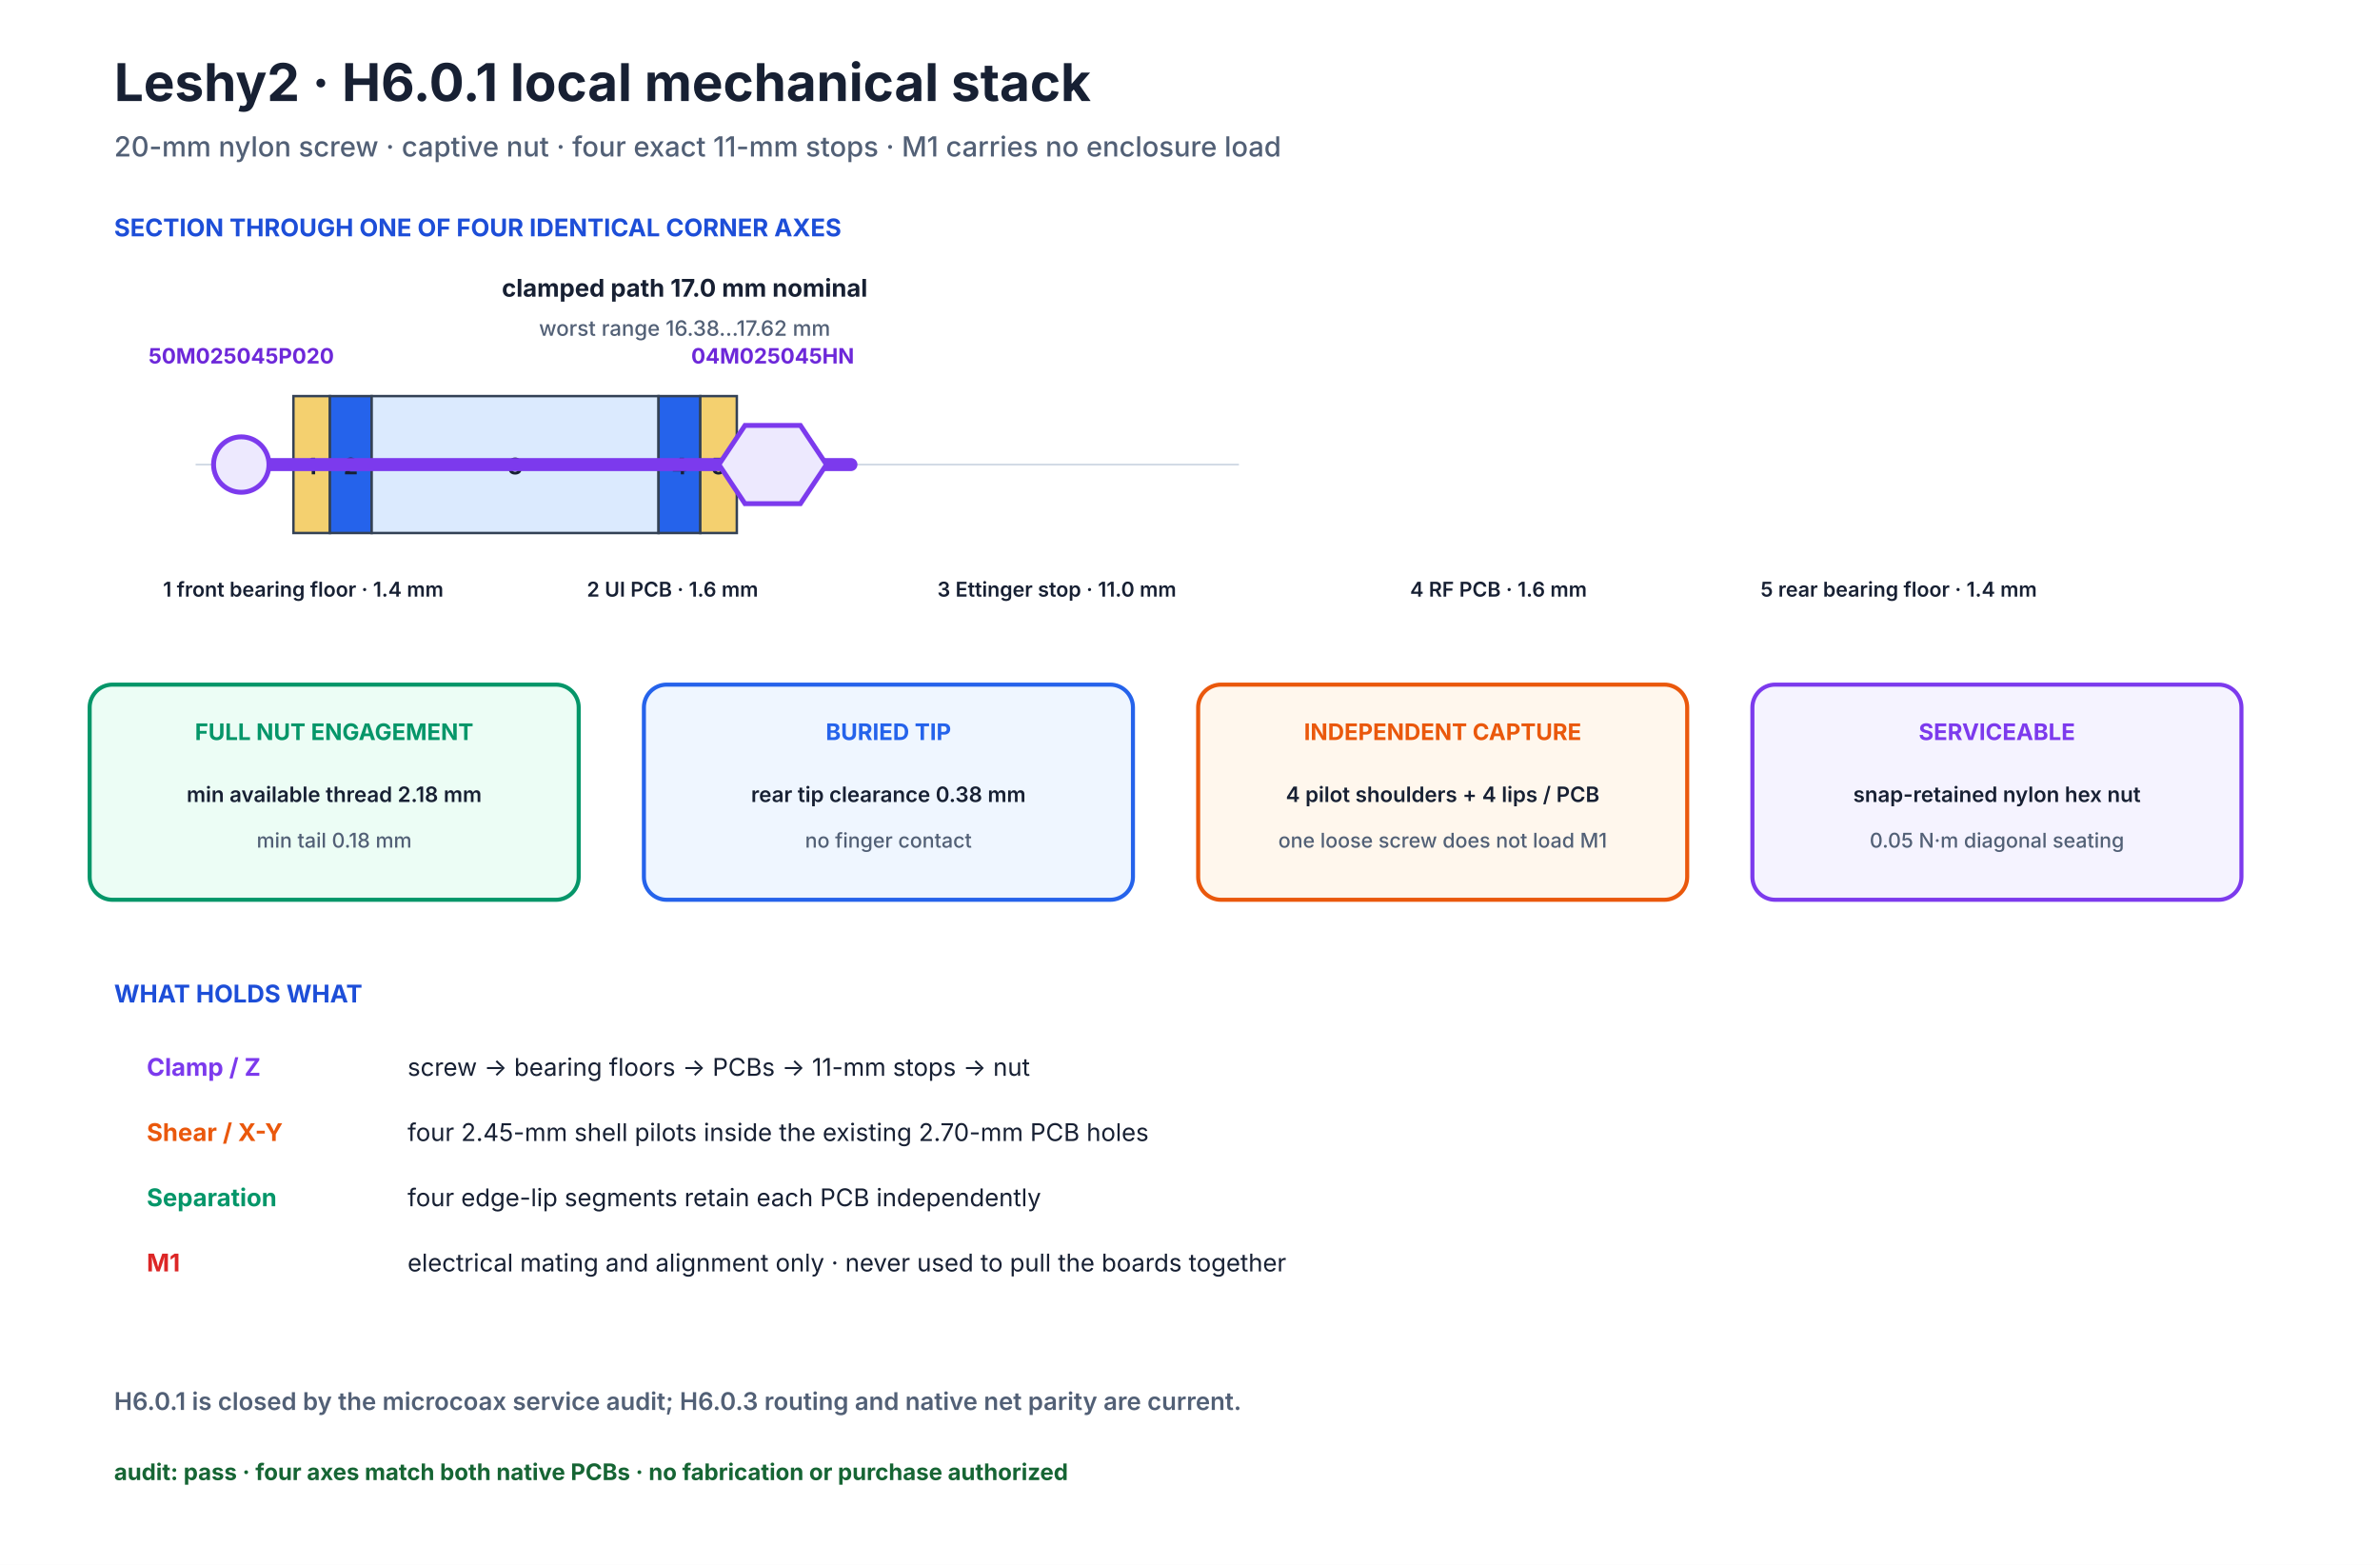
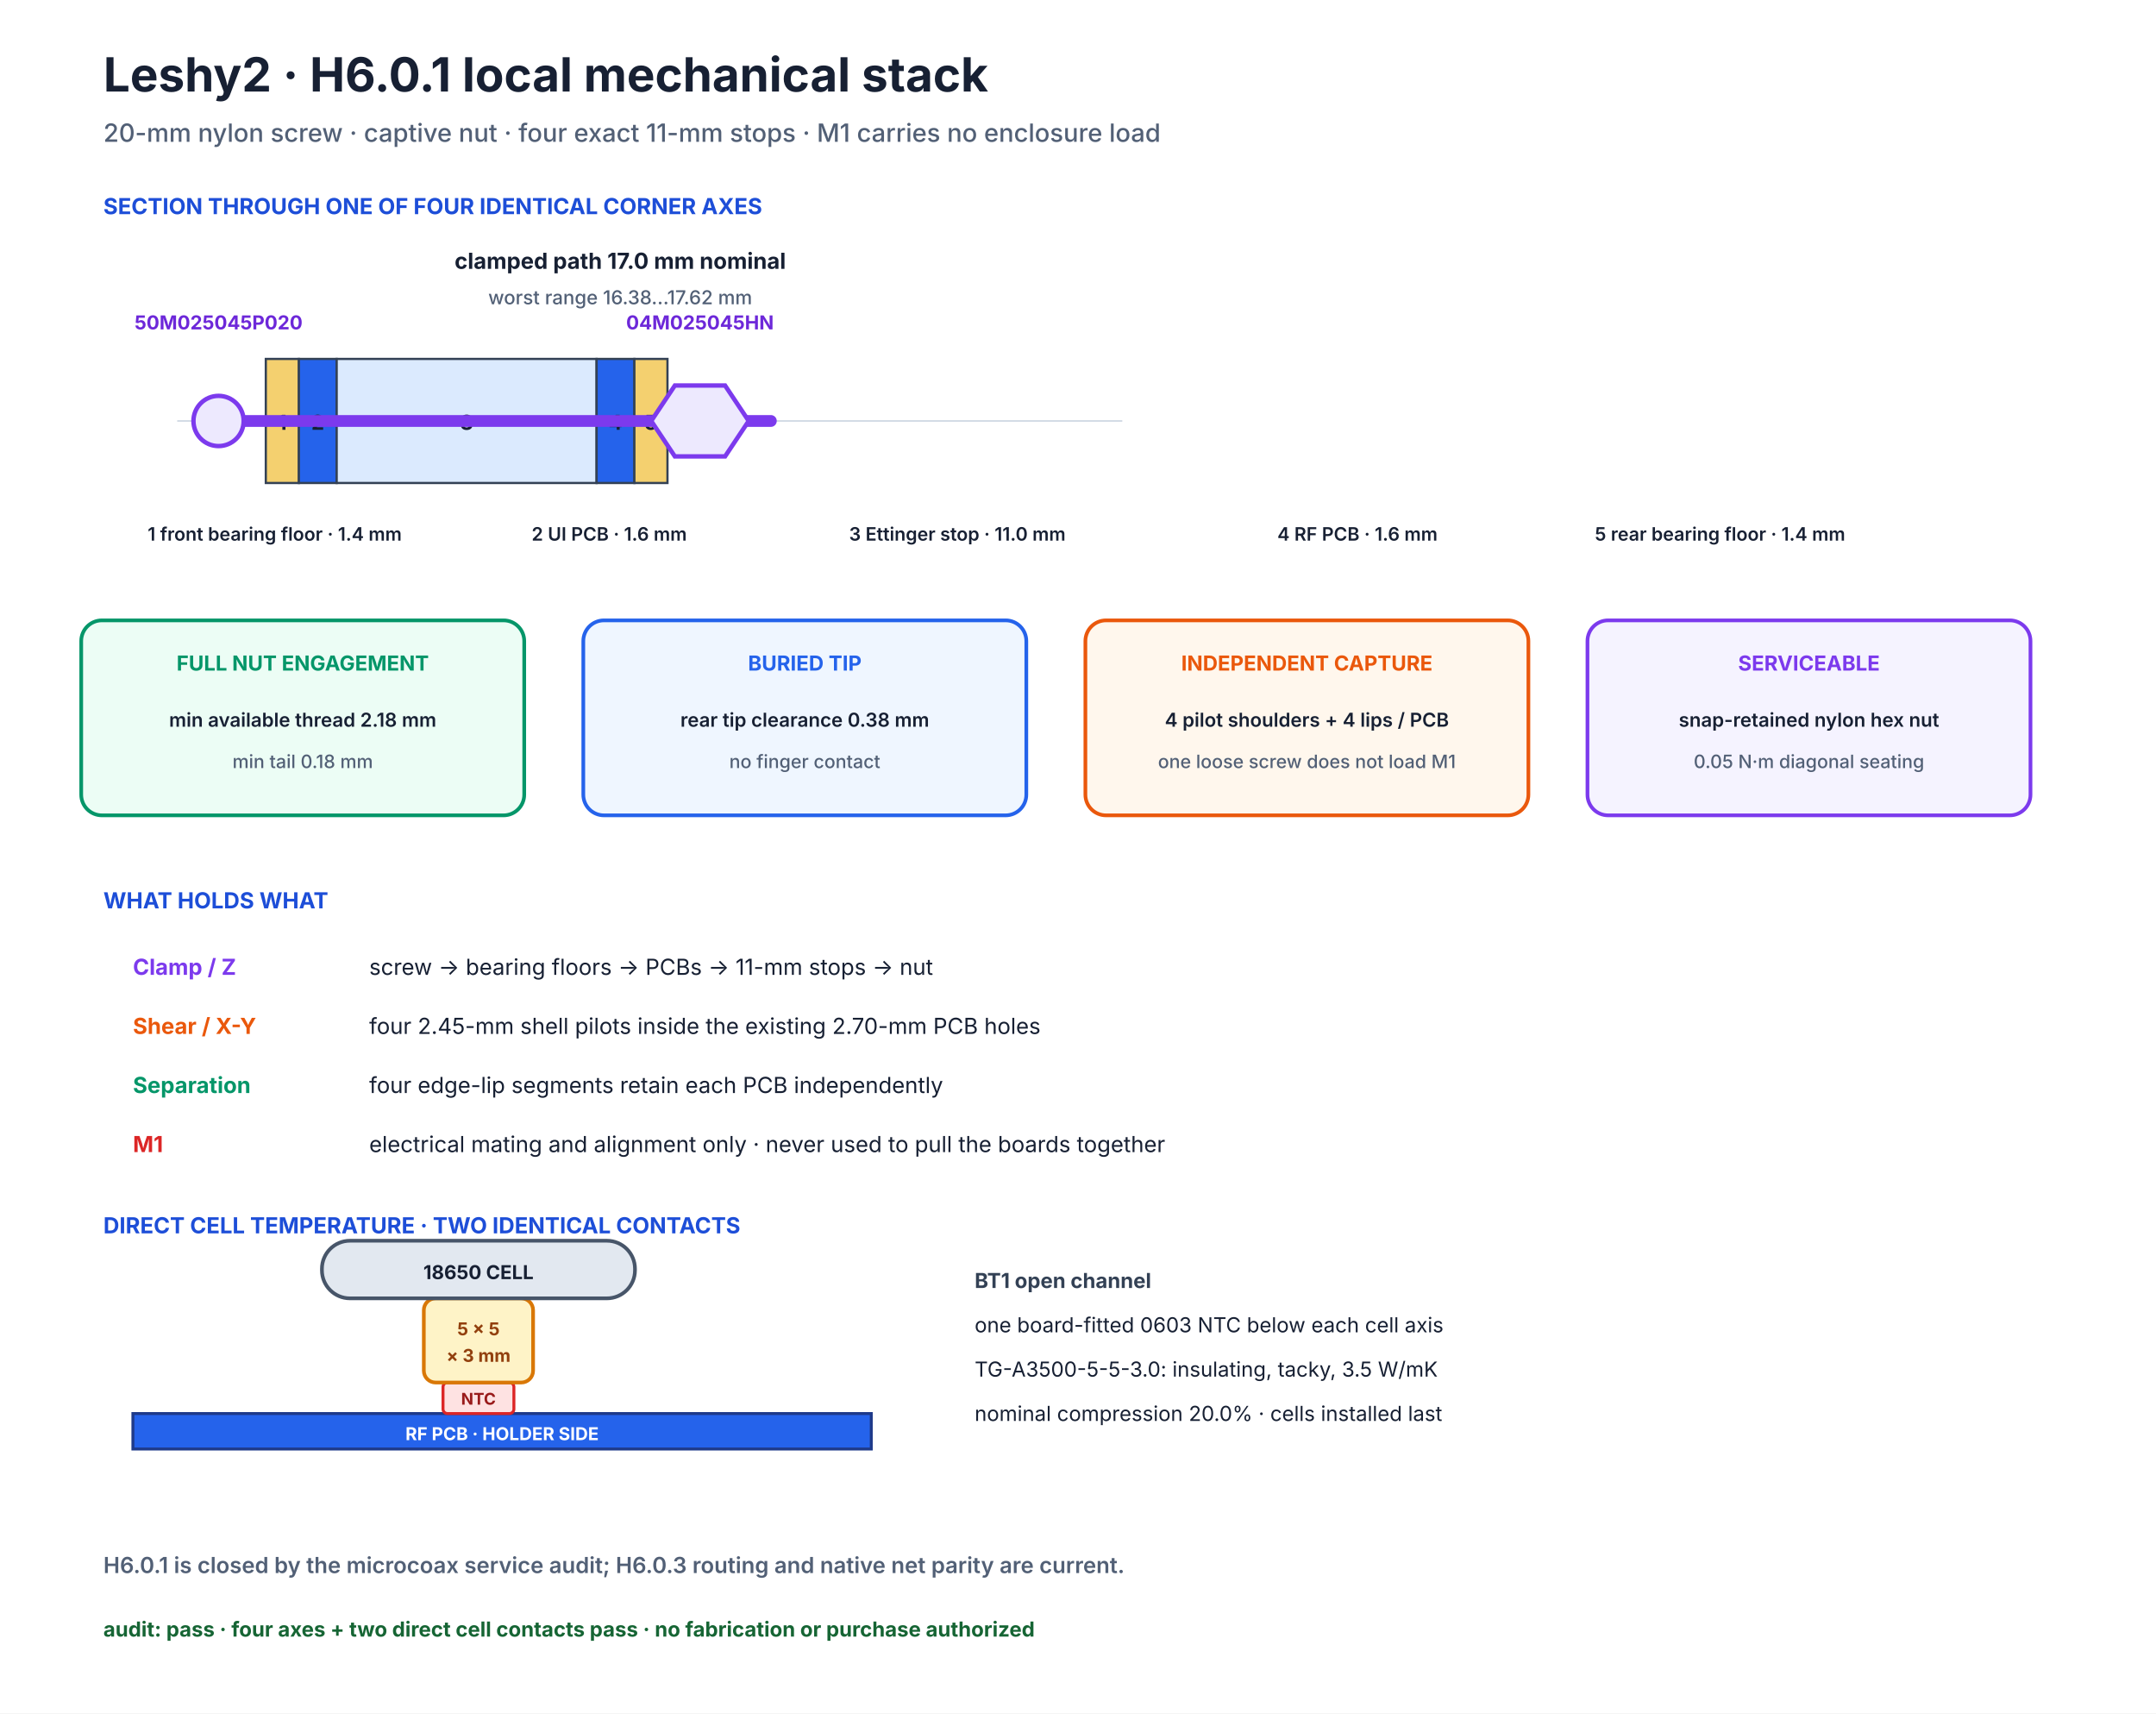
- <svg xmlns="http://www.w3.org/2000/svg" width="1460" height="960" viewBox="0 0 1460 960" data-marker="H6.0.1-R1" data-view="mechanical-stack">
-   <rect width="1460" height="960" fill="#ffffff" />
+ <svg xmlns="http://www.w3.org/2000/svg" width="1460" height="1160" viewBox="0 0 1460 1160" data-marker="H6.0.1-R1" data-view="mechanical-stack">
+   <rect width="1460" height="1160" fill="#ffffff" />
  <text x="70" y="62" font-family="Inter,Arial,sans-serif" font-size="32" font-weight="700" text-anchor="start" fill="#172033">Leshy2 · H6.0.1 local mechanical stack</text>
  <text x="70" y="96" font-family="Inter,Arial,sans-serif" font-size="17" font-weight="500" text-anchor="start" fill="#526076">20-mm nylon screw · captive nut · four exact 11-mm stops · M1 carries no enclosure load</text>
  <text x="70" y="145" font-family="Inter,Arial,sans-serif" font-size="15" font-weight="700" text-anchor="start" fill="#1d4ed8">SECTION THROUGH ONE OF FOUR IDENTICAL CORNER AXES</text>
  <text x="420" y="182" font-family="Inter,Arial,sans-serif" font-size="15" font-weight="700" text-anchor="middle" fill="#172033">clamped path 17.0 mm nominal</text>
  <text x="420" y="206" font-family="Inter,Arial,sans-serif" font-size="13" font-weight="500" text-anchor="middle" fill="#526076">worst range 16.38…17.62 mm</text>
  <line x1="120" y1="285" x2="760" y2="285" stroke="#cbd5e1" stroke-width="1" />
  <rect x="180.0" y="243" width="22.4" height="84" fill="#f4d06f" stroke="#334155" stroke-width="1.5" />
  <text x="191.2" y="291" font-family="Inter,Arial,sans-serif" font-size="14" font-weight="700" text-anchor="middle" fill="#172033">1</text>
  <rect x="202.4" y="243" width="25.6" height="84" fill="#2563eb" stroke="#334155" stroke-width="1.5" />
  <text x="215.2" y="291" font-family="Inter,Arial,sans-serif" font-size="14" font-weight="700" text-anchor="middle" fill="#172033">2</text>
  <rect x="228.0" y="243" width="176.0" height="84" fill="#dbeafe" stroke="#334155" stroke-width="1.5" />
  <text x="316.0" y="291" font-family="Inter,Arial,sans-serif" font-size="14" font-weight="700" text-anchor="middle" fill="#172033">3</text>
  <rect x="404.0" y="243" width="25.6" height="84" fill="#2563eb" stroke="#334155" stroke-width="1.5" />
  <text x="416.8" y="291" font-family="Inter,Arial,sans-serif" font-size="14" font-weight="700" text-anchor="middle" fill="#172033">4</text>
  <rect x="429.6" y="243" width="22.4" height="84" fill="#f4d06f" stroke="#334155" stroke-width="1.5" />
  <text x="440.8" y="291" font-family="Inter,Arial,sans-serif" font-size="14" font-weight="700" text-anchor="middle" fill="#172033">5</text>
  <line x1="148" y1="285" x2="522.0" y2="285" stroke="#7c3aed" stroke-width="8" stroke-linecap="round" />
  <circle cx="148" cy="285" r="17" fill="#ede9fe" stroke="#7c3aed" stroke-width="3" />
  <polygon points="457.0,261 491.0,261 507.0,285 491.0,309 457.0,309 441.0,285" fill="#ede9fe" stroke="#7c3aed" stroke-width="3" />
  <text x="148" y="223" font-family="Inter,Arial,sans-serif" font-size="13" font-weight="700" text-anchor="middle" fill="#6d28d9">50M025045P020</text>
  <text x="474.0" y="223" font-family="Inter,Arial,sans-serif" font-size="13" font-weight="700" text-anchor="middle" fill="#6d28d9">04M025045HN</text>
  <text x="100" y="366" font-family="Inter,Arial,sans-serif" font-size="12.5" font-weight="600" text-anchor="start" fill="#172033">1  front bearing floor · 1.4 mm</text>
  <text x="360" y="366" font-family="Inter,Arial,sans-serif" font-size="12.5" font-weight="600" text-anchor="start" fill="#172033">2  UI PCB · 1.6 mm</text>
  <text x="575" y="366" font-family="Inter,Arial,sans-serif" font-size="12.5" font-weight="600" text-anchor="start" fill="#172033">3  Ettinger stop · 11.0 mm</text>
  <text x="865" y="366" font-family="Inter,Arial,sans-serif" font-size="12.5" font-weight="600" text-anchor="start" fill="#172033">4  RF PCB · 1.6 mm</text>
  <text x="1080" y="366" font-family="Inter,Arial,sans-serif" font-size="12.5" font-weight="600" text-anchor="start" fill="#172033">5  rear bearing floor · 1.4 mm</text>
  <rect x="55" y="420" width="300" height="132" rx="14" fill="#ecfdf5" stroke="#059669" stroke-width="2.5" />
  <text x="205" y="454" font-family="Inter,Arial,sans-serif" font-size="14" font-weight="700" text-anchor="middle" fill="#059669">FULL NUT ENGAGEMENT</text>
  <text x="205" y="492" font-family="Inter,Arial,sans-serif" font-size="13" font-weight="600" text-anchor="middle" fill="#172033">min available thread 2.18 mm</text>
  <text x="205" y="520" font-family="Inter,Arial,sans-serif" font-size="12.5" font-weight="500" text-anchor="middle" fill="#526076">min tail 0.18 mm</text>
  <rect x="395" y="420" width="300" height="132" rx="14" fill="#eff6ff" stroke="#2563eb" stroke-width="2.5" />
  <text x="545" y="454" font-family="Inter,Arial,sans-serif" font-size="14" font-weight="700" text-anchor="middle" fill="#2563eb">BURIED TIP</text>
  <text x="545" y="492" font-family="Inter,Arial,sans-serif" font-size="13" font-weight="600" text-anchor="middle" fill="#172033">rear tip clearance 0.38 mm</text>
  <text x="545" y="520" font-family="Inter,Arial,sans-serif" font-size="12.5" font-weight="500" text-anchor="middle" fill="#526076">no finger contact</text>
  <rect x="735" y="420" width="300" height="132" rx="14" fill="#fff7ed" stroke="#ea580c" stroke-width="2.5" />
  <text x="885" y="454" font-family="Inter,Arial,sans-serif" font-size="14" font-weight="700" text-anchor="middle" fill="#ea580c">INDEPENDENT CAPTURE</text>
  <text x="885" y="492" font-family="Inter,Arial,sans-serif" font-size="13" font-weight="600" text-anchor="middle" fill="#172033">4 pilot shoulders + 4 lips / PCB</text>
  <text x="885" y="520" font-family="Inter,Arial,sans-serif" font-size="12.5" font-weight="500" text-anchor="middle" fill="#526076">one loose screw does not load M1</text>
  <rect x="1075" y="420" width="300" height="132" rx="14" fill="#f5f3ff" stroke="#7c3aed" stroke-width="2.5" />
  <text x="1225" y="454" font-family="Inter,Arial,sans-serif" font-size="14" font-weight="700" text-anchor="middle" fill="#7c3aed">SERVICEABLE</text>
  <text x="1225" y="492" font-family="Inter,Arial,sans-serif" font-size="13" font-weight="600" text-anchor="middle" fill="#172033">snap-retained nylon hex nut</text>
  <text x="1225" y="520" font-family="Inter,Arial,sans-serif" font-size="12.5" font-weight="500" text-anchor="middle" fill="#526076">0.05 N·m diagonal seating</text>
  <text x="70" y="615" font-family="Inter,Arial,sans-serif" font-size="15" font-weight="700" text-anchor="start" fill="#1d4ed8">WHAT HOLDS WHAT</text>
  <text x="90" y="660" font-family="Inter,Arial,sans-serif" font-size="15" font-weight="700" text-anchor="start" fill="#7c3aed">Clamp / Z</text>
  <text x="250" y="660" font-family="Inter,Arial,sans-serif" font-size="15" font-weight="normal" text-anchor="start" fill="#172033">screw → bearing floors → PCBs → 11-mm stops → nut</text>
  <text x="90" y="700" font-family="Inter,Arial,sans-serif" font-size="15" font-weight="700" text-anchor="start" fill="#ea580c">Shear / X-Y</text>
  <text x="250" y="700" font-family="Inter,Arial,sans-serif" font-size="15" font-weight="normal" text-anchor="start" fill="#172033">four 2.45-mm shell pilots inside the existing 2.70-mm PCB holes</text>
  <text x="90" y="740" font-family="Inter,Arial,sans-serif" font-size="15" font-weight="700" text-anchor="start" fill="#059669">Separation</text>
  <text x="250" y="740" font-family="Inter,Arial,sans-serif" font-size="15" font-weight="normal" text-anchor="start" fill="#172033">four edge-lip segments retain each PCB independently</text>
  <text x="90" y="780" font-family="Inter,Arial,sans-serif" font-size="15" font-weight="700" text-anchor="start" fill="#dc2626">M1</text>
  <text x="250" y="780" font-family="Inter,Arial,sans-serif" font-size="15" font-weight="normal" text-anchor="start" fill="#172033">electrical mating and alignment only · never used to pull the boards together</text>
-   <text x="70" y="865" font-family="Inter,Arial,sans-serif" font-size="15" font-weight="600" text-anchor="start" fill="#526076">H6.0.1 is closed by the microcoax service audit; H6.0.3 routing and native net parity are current.</text>
-   <text x="70" y="908" font-family="Inter,Arial,sans-serif" font-size="14" font-weight="700" text-anchor="start" fill="#166534">audit: pass · four axes match both native PCBs · no fabrication or purchase authorized</text>
+   <text x="70" y="835" font-family="Inter,Arial,sans-serif" font-size="15" font-weight="700" text-anchor="start" fill="#1d4ed8">DIRECT CELL TEMPERATURE · TWO IDENTICAL CONTACTS</text>
+   <rect x="90" y="957" width="500" height="24" fill="#2563eb" stroke="#1e3a8a" stroke-width="2" />
+   <text x="340" y="975" font-family="Inter,Arial,sans-serif" font-size="12" font-weight="700" text-anchor="middle" fill="#ffffff">RF PCB · HOLDER SIDE</text>
+   <rect x="300" y="936" width="48" height="21" rx="3" fill="#fee2e2" stroke="#dc2626" stroke-width="2" />
+   <text x="324" y="951" font-family="Inter,Arial,sans-serif" font-size="11" font-weight="700" text-anchor="middle" fill="#991b1b">NTC</text>
+   <rect x="287" y="879" width="74" height="57" rx="8" fill="#fef3c7" stroke="#d97706" stroke-width="2.5" />
+   <text x="324" y="904" font-family="Inter,Arial,sans-serif" font-size="12" font-weight="700" text-anchor="middle" fill="#92400e">5 × 5</text>
+   <text x="324" y="922" font-family="Inter,Arial,sans-serif" font-size="12" font-weight="700" text-anchor="middle" fill="#92400e">× 3 mm</text>
+   <rect x="218" y="840" width="212" height="39" rx="19" fill="#e2e8f0" stroke="#475569" stroke-width="2.5" />
+   <text x="324" y="866" font-family="Inter,Arial,sans-serif" font-size="13" font-weight="700" text-anchor="middle" fill="#172033">18650 CELL</text>
+   <text x="660" y="872" font-family="Inter,Arial,sans-serif" font-size="14" font-weight="700" text-anchor="start" fill="#334155">BT1 open channel</text>
+   <text x="660" y="902" font-family="Inter,Arial,sans-serif" font-size="14" font-weight="normal" text-anchor="start" fill="#172033">one board-fitted 0603 NTC below each cell axis</text>
+   <text x="660" y="932" font-family="Inter,Arial,sans-serif" font-size="14" font-weight="normal" text-anchor="start" fill="#172033">TG-A3500-5-5-3.0: insulating, tacky, 3.5 W/mK</text>
+   <text x="660" y="962" font-family="Inter,Arial,sans-serif" font-size="14" font-weight="normal" text-anchor="start" fill="#172033">nominal compression 20.0% · cells installed last</text>
+   <text x="70" y="1065" font-family="Inter,Arial,sans-serif" font-size="15" font-weight="600" text-anchor="start" fill="#526076">H6.0.1 is closed by the microcoax service audit; H6.0.3 routing and native net parity are current.</text>
+   <text x="70" y="1108" font-family="Inter,Arial,sans-serif" font-size="14" font-weight="700" text-anchor="start" fill="#166534">audit: pass · four axes + two direct cell contacts pass · no fabrication or purchase authorized</text>
</svg>
